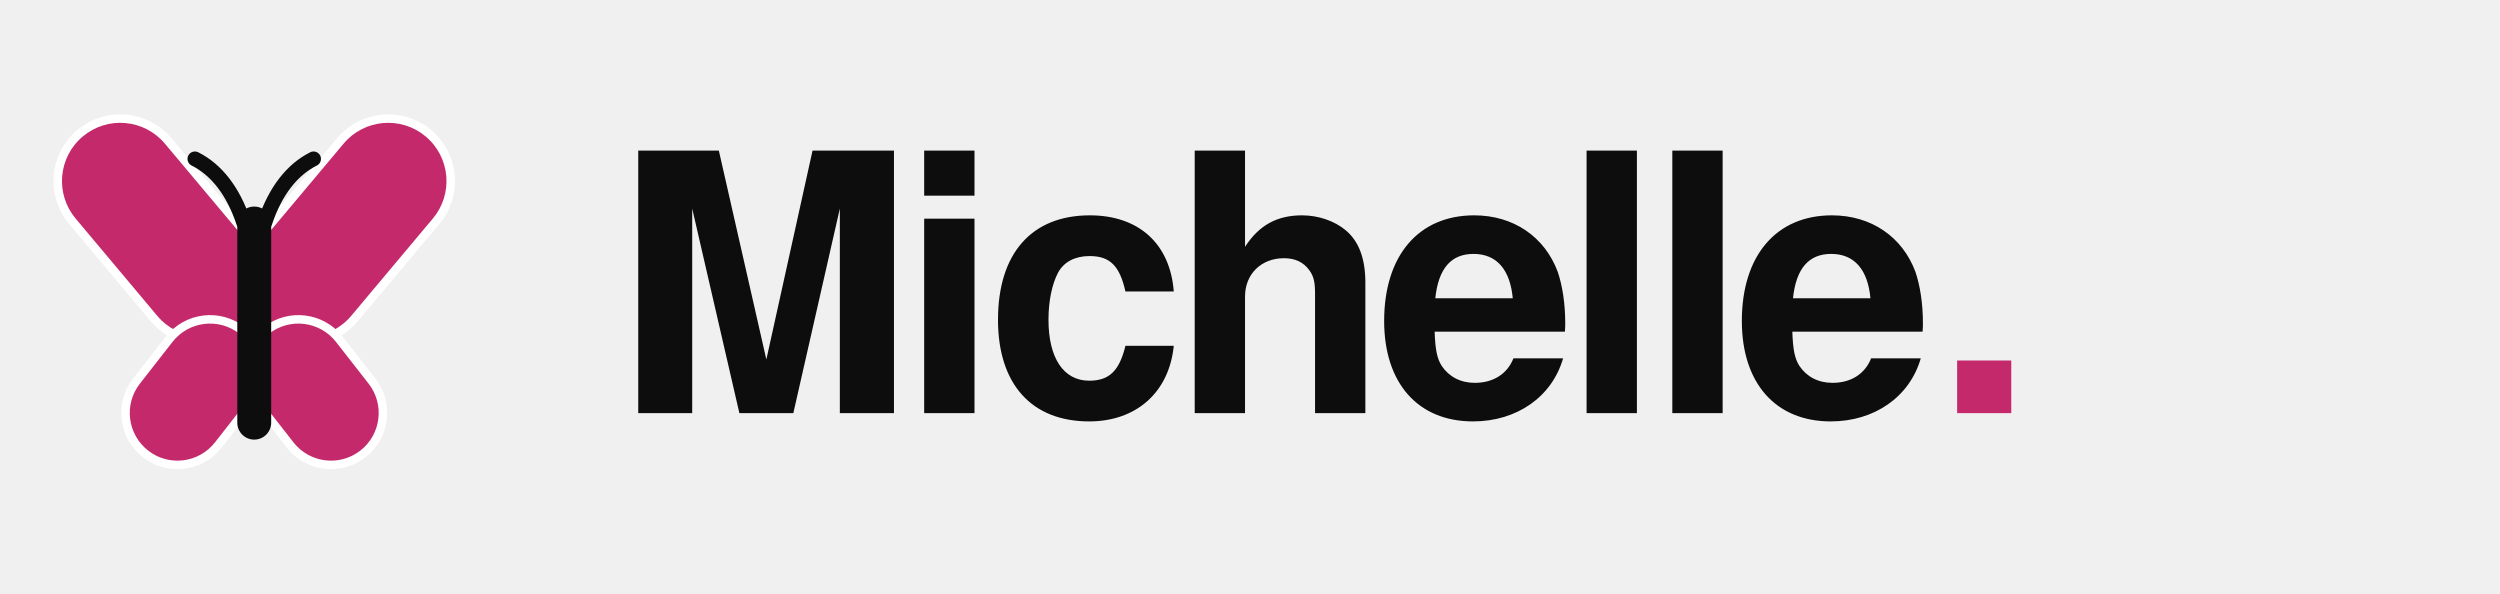
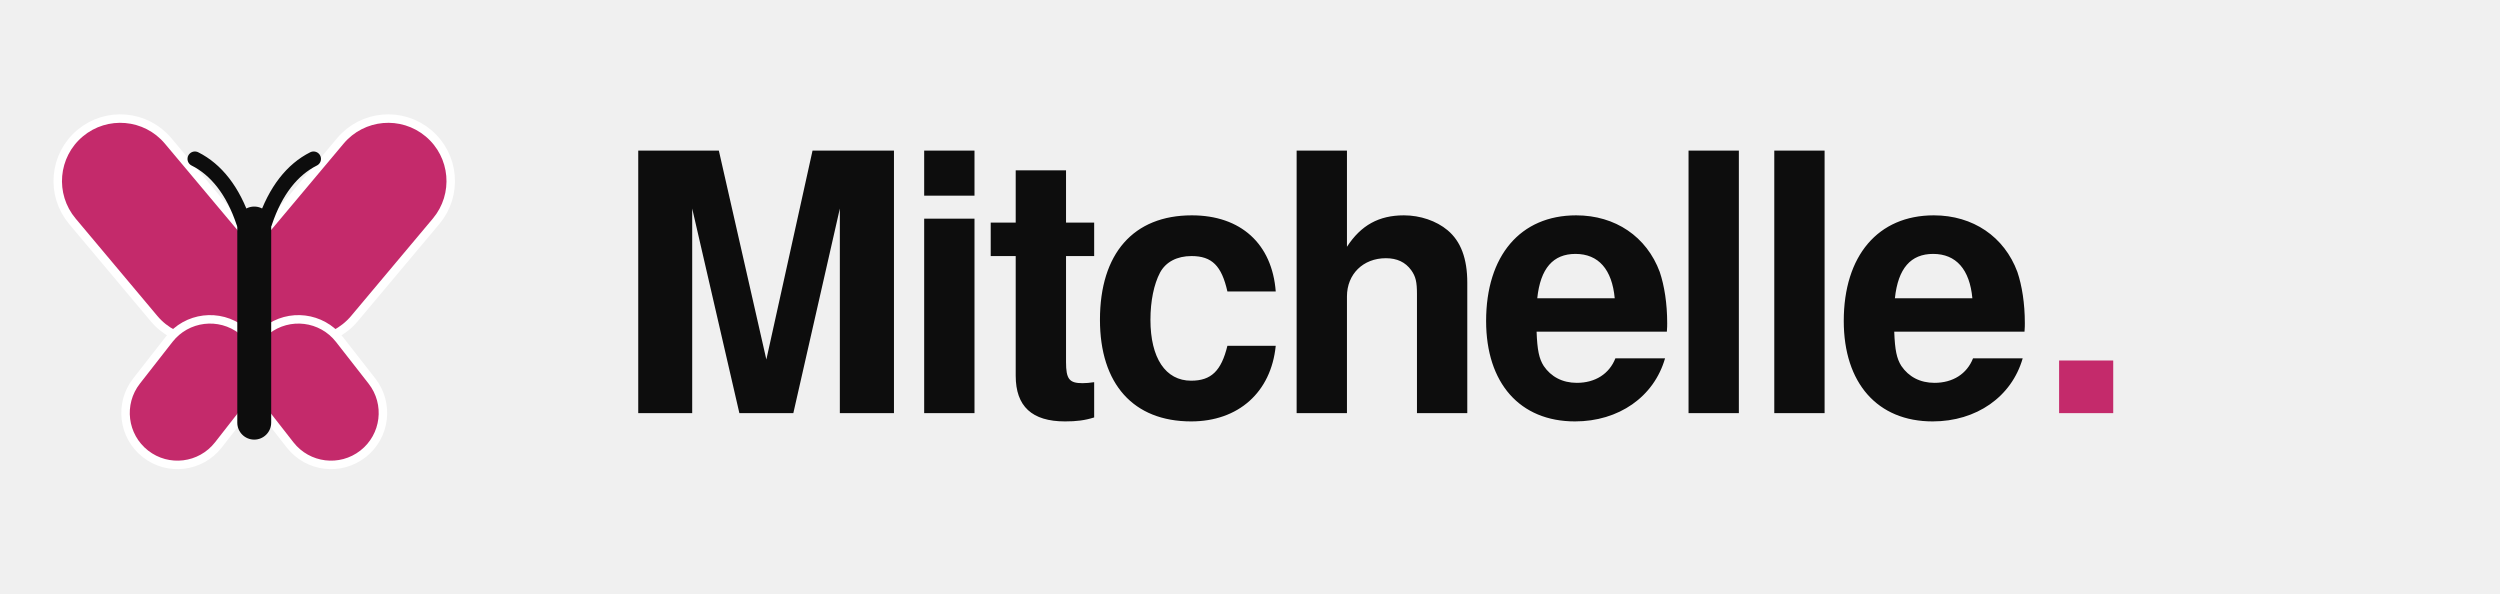
- <svg xmlns="http://www.w3.org/2000/svg" viewBox="0 0 236 56" role="img" aria-label="Michelle">
+ <svg xmlns="http://www.w3.org/2000/svg" viewBox="0 0 236 56" role="img" aria-label="Mitchelle">
  <g transform="translate(0 4)">
    <g transform="translate(0 1.5)">
      <rect x="-5.5" y="-23" width="11" height="23" rx="5.5" fill="#c42a6b" stroke="#ffffff" stroke-width="1.6" paint-order="stroke" transform="translate(25.4 25) rotate(40)" />
      <rect x="-4.5" y="0" width="9" height="14" rx="4.5" fill="#c42a6b" stroke="#ffffff" stroke-width="1.6" paint-order="stroke" transform="translate(25.4 26) rotate(-38)" />
      <g transform="matrix(-1 0 0 1 48 0)">
        <rect x="-5.5" y="-23" width="11" height="23" rx="5.5" fill="#c42a6b" stroke="#ffffff" stroke-width="1.6" paint-order="stroke" transform="translate(25.4 25) rotate(40)" />
        <rect x="-4.5" y="0" width="9" height="14" rx="4.5" fill="#c42a6b" stroke="#ffffff" stroke-width="1.6" paint-order="stroke" transform="translate(25.4 26) rotate(-38)" />
      </g>
      <path d="M23 15.5c-1-3-2.6-5-4.6-6M25 15.5c1-3 2.6-5 4.6-6" fill="none" stroke="#0d0d0d" stroke-width="1.4" stroke-linecap="round" />
      <rect x="22.4" y="14" width="3.2" height="22" rx="1.6" fill="#0d0d0d" />
    </g>
  </g>
-   <text x="58" y="39" font-family="-apple-system, BlinkMacSystemFont, 'Segoe UI', Helvetica, Arial, sans-serif" font-size="34" font-weight="700" letter-spacing="-1.36" fill="#0d0d0d">Michelle<tspan fill="#c42a6b">.</tspan>
+   <text x="58" y="39" font-family="-apple-system, BlinkMacSystemFont, 'Segoe UI', Helvetica, Arial, sans-serif" font-size="34" font-weight="700" letter-spacing="-1.36" fill="#0d0d0d">Mitchelle<tspan fill="#c42a6b">.</tspan>
  </text>
</svg>
